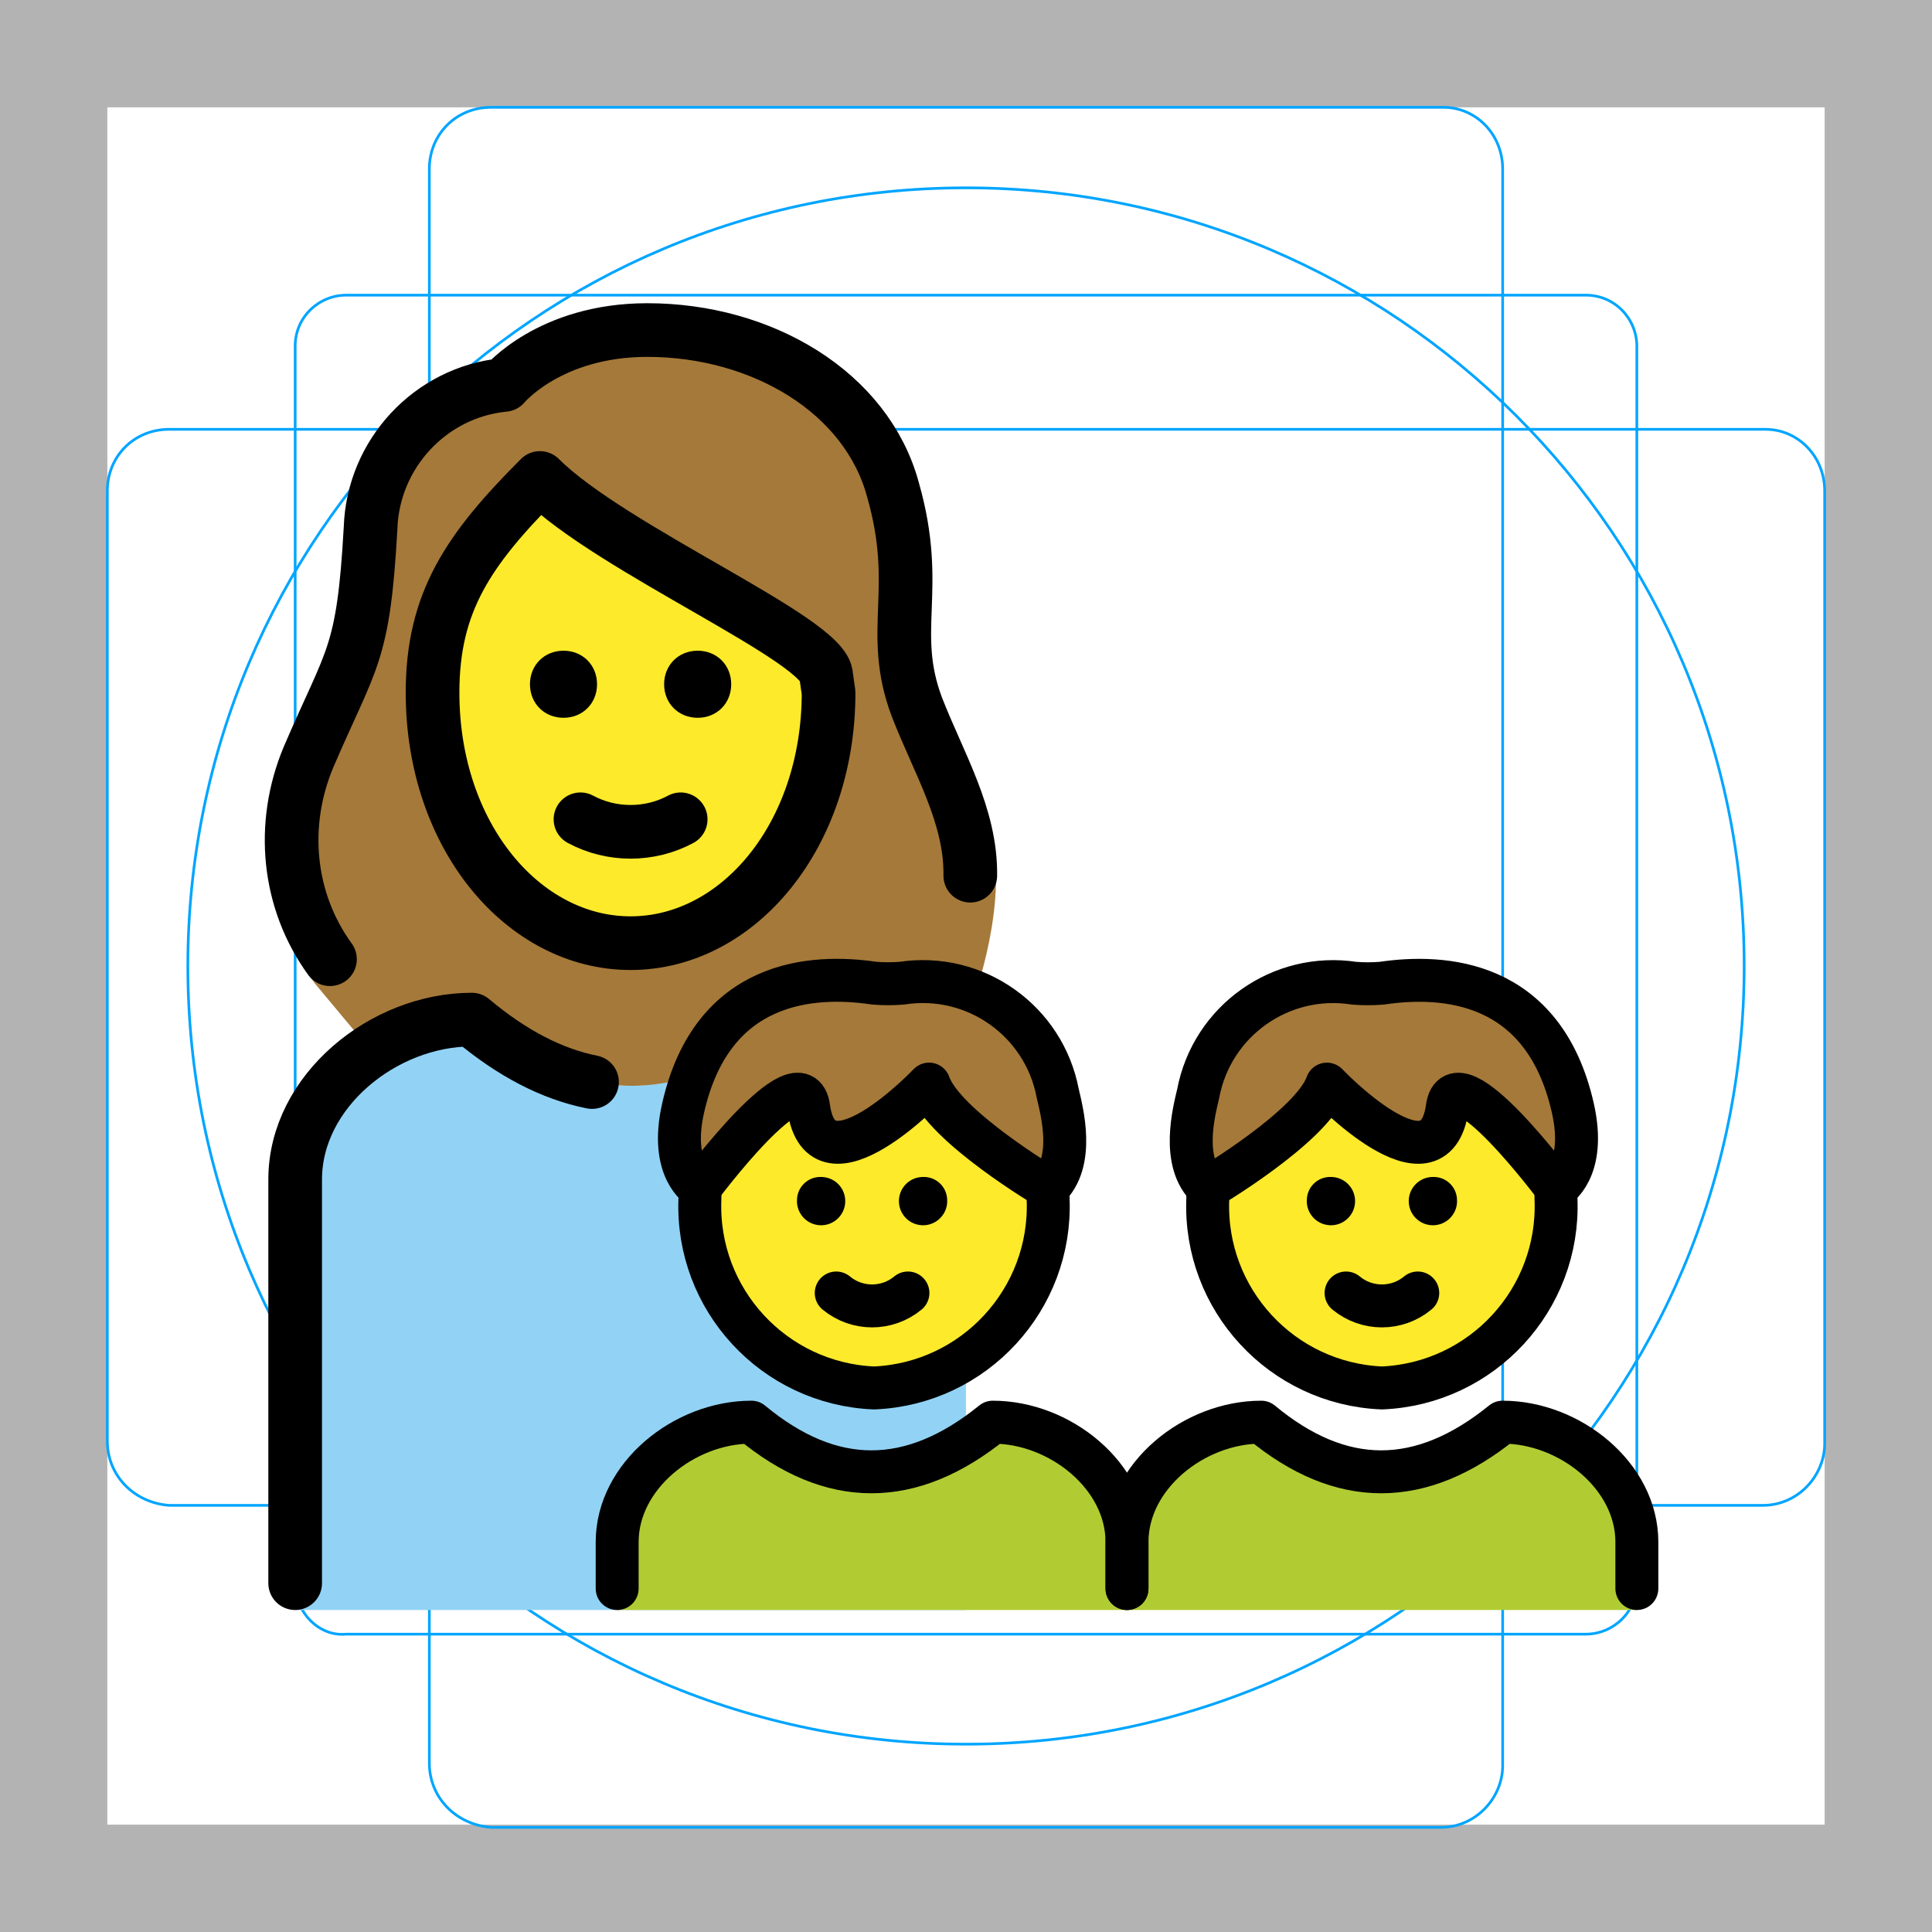
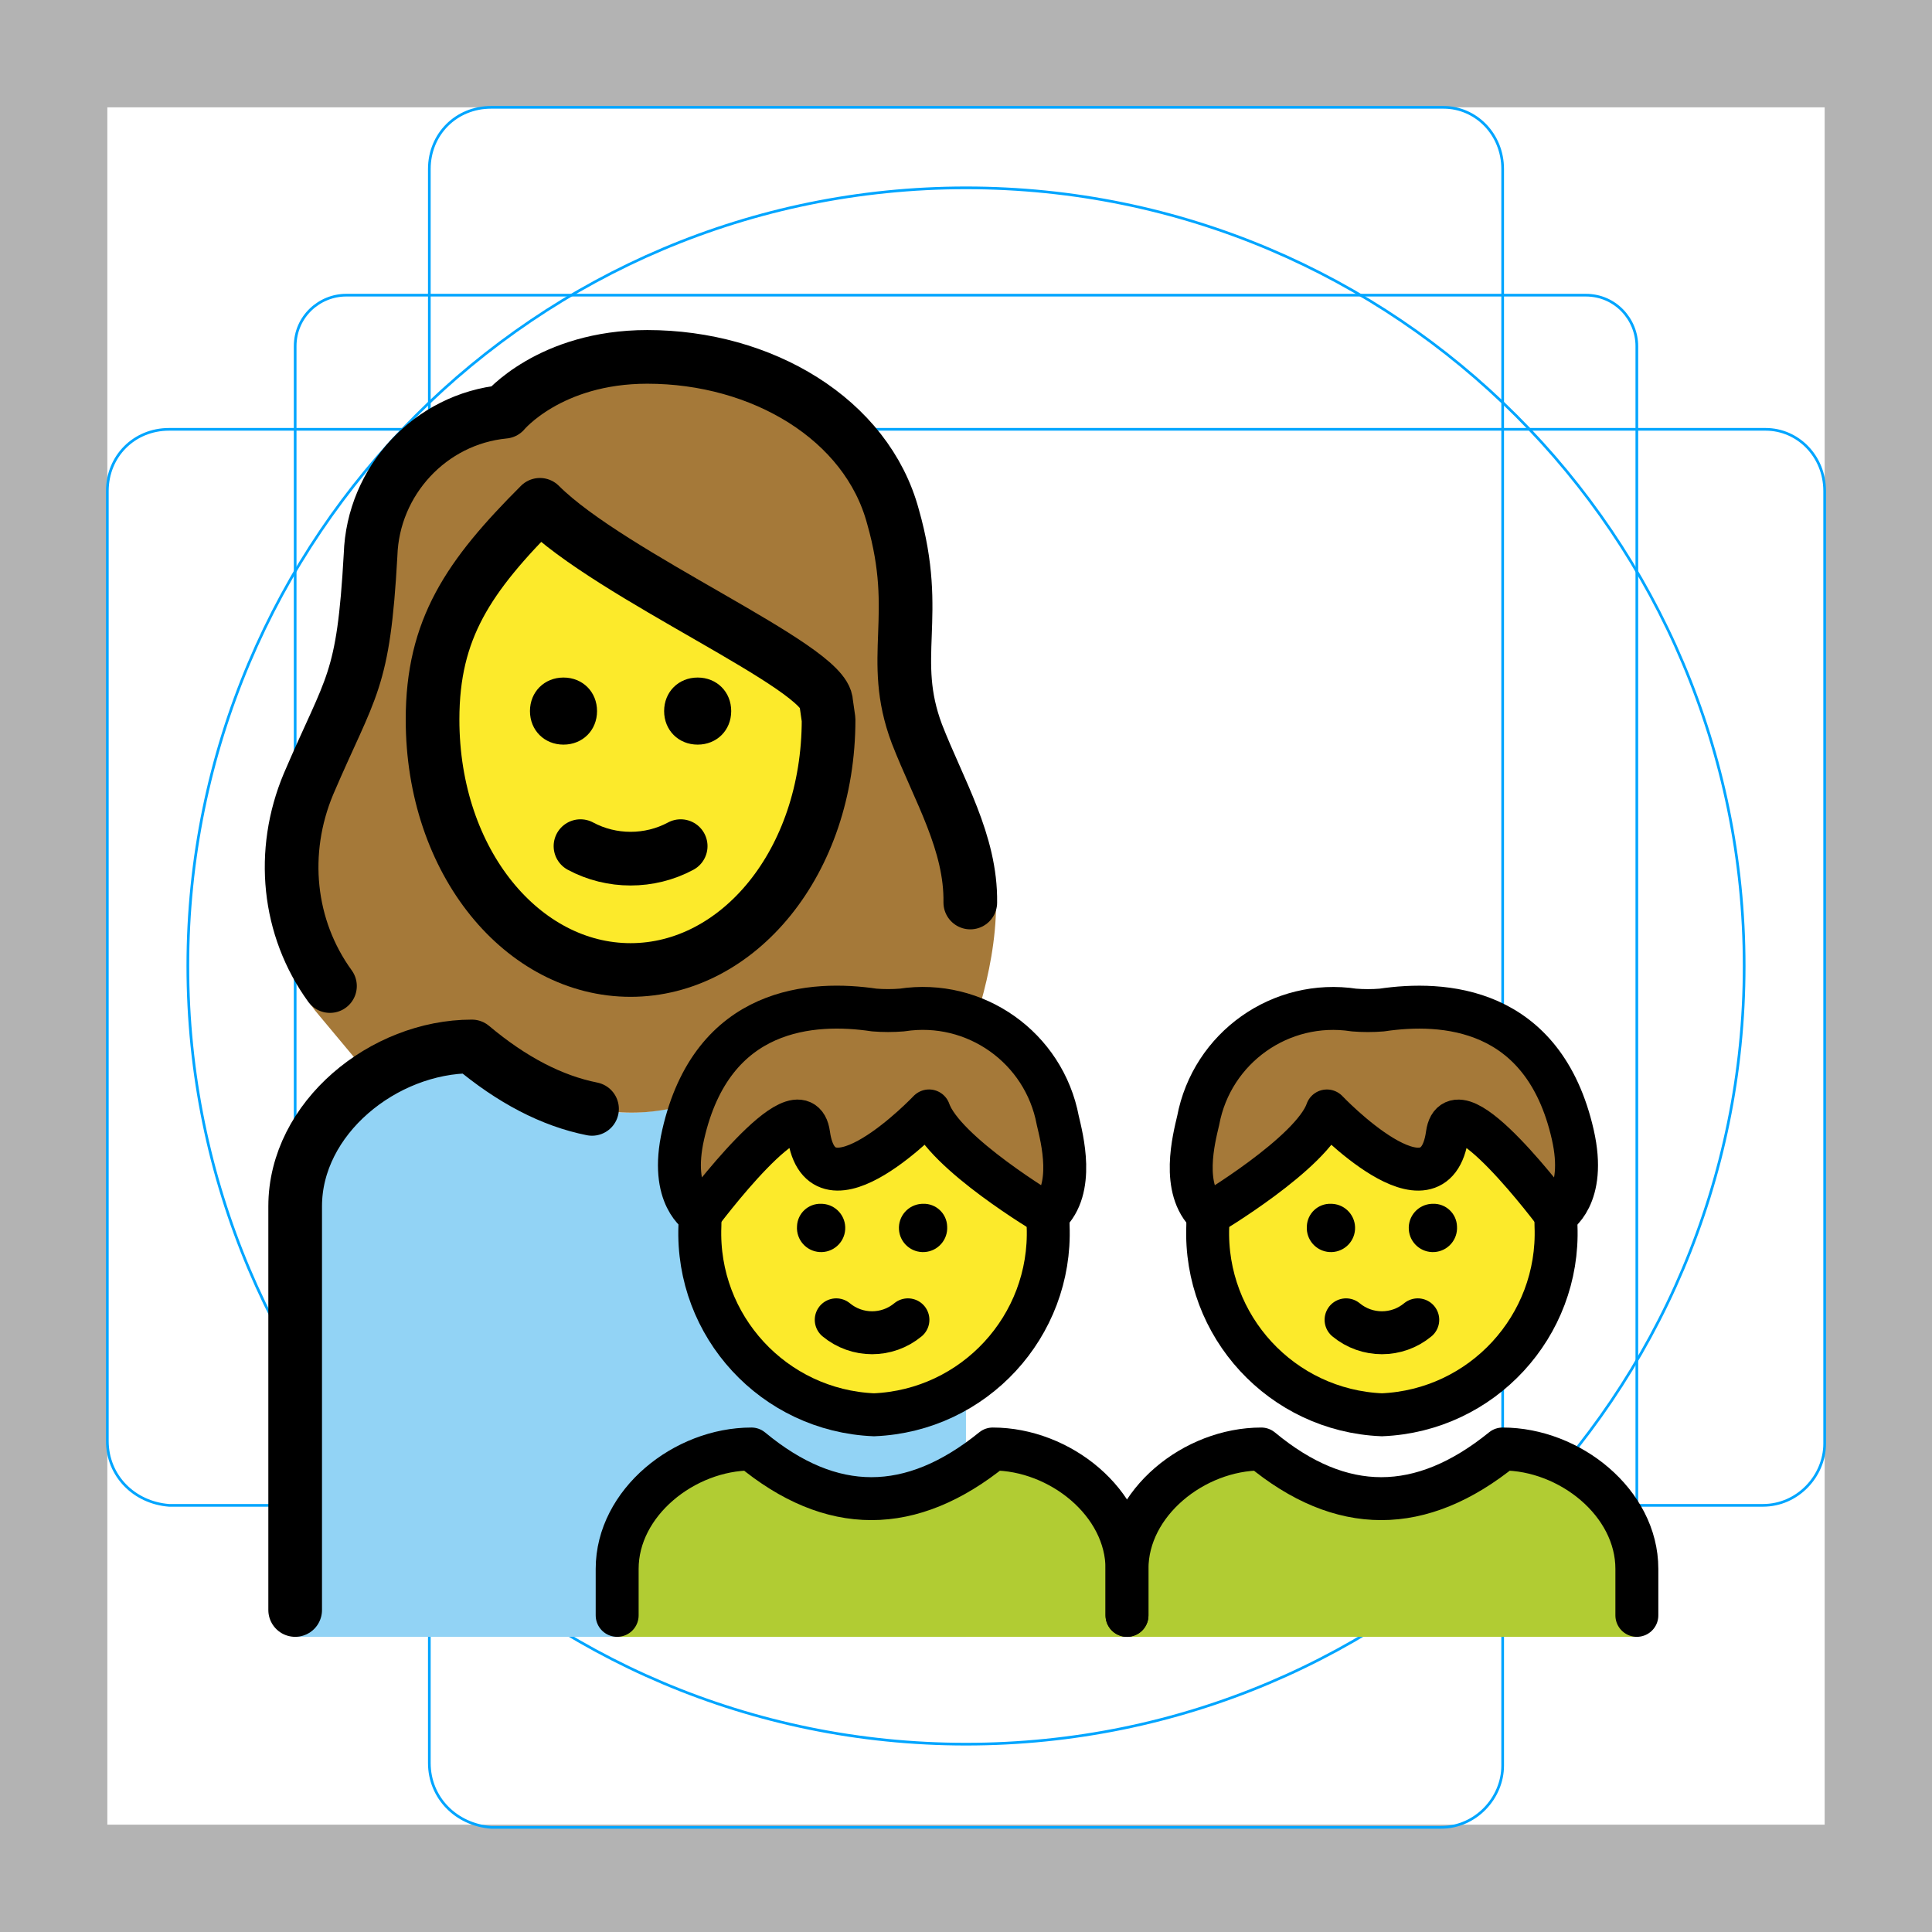
<svg xmlns="http://www.w3.org/2000/svg" id="emoji" x="0" y="0" viewBox="0 0 72 72" version="1.1">
  <g id="grid">
    <path fill="#B3B3B3" d="M68,4v64H4V4H68 M72,0H0v72h72V0z" />
    <path fill="none" stroke="#00A5FF" stroke-miterlimit="10" stroke-width="0.1" d="M12.9,11h46.2c1.1,0,1.9,0.9,1.9,1.9l0,0V59 c0,1.1-0.9,1.9-1.9,1.9H12.9C11.9,61,11,60.1,11,59l0,0V12.9C11,11.8,11.9,11,12.9,11L12.9,11z" />
    <path fill="none" stroke="#00A5FF" stroke-miterlimit="10" stroke-width="0.1" d="M18.3,4h35.5C55,4,56,5,56,6.3v59.5 c0,1.2-1,2.3-2.3,2.3H18.3C17,68,16,67,16,65.7V6.3C16,5,17,4,18.3,4z" />
    <path fill="none" stroke="#00A5FF" stroke-miterlimit="10" stroke-width="0.1" d="M68,18.3v35.5c0,1.2-1,2.3-2.3,2.3H6.3 C5,56,4,55,4,53.7V18.3C4,17,5,16,6.3,16h59.5C67,16,68,17,68,18.3z" />
    <circle cx="36" cy="36" r="29" fill="none" stroke="#00A5FF" stroke-miterlimit="10" stroke-width="0.1" />
  </g>
  <g id="color">
-     <path fill="#92D3F5" d="M36,37.999h-6.584c-4.003,3.289-7.918,3.289-11.833,0c-3.292,0-6.584,2.667-6.584,5.957 V60h25V37.999z" />
-     <path fill="#B1CC33" d="M23,60v-2.533C23,55,25.502,53,28.004,53c2.975,2.467,5.95,2.467,8.993,0 C39.498,53,42,55,42,57.467V60" />
-     <path fill="#B1CC33" d="M42,60v-2.533C42,55,44.502,53,47.004,53c2.975,2.467,5.95,2.467,8.993,0 c2.502,0,5.004,2,5.004,4.467V60" />
+     <path fill="#92D3F5" d="M36,38.999h-6.584c-4.003,3.289-7.918,3.289-11.833,0c-3.292,0-6.584,2.667-6.584,5.957 V61h25V38.999z" />
+     <path fill="#B1CC33" d="M23,61v-2.533C23,56,25.502,54,28.004,54c2.975,2.467,5.95,2.467,8.993,0 C39.498,54,42,56,42,58.467V61" />
+     <path fill="#B1CC33" d="M42,61v-2.533C42,56,44.502,54,47.004,54c2.975,2.467,5.95,2.467,8.993,0 c2.502,0,5.004,2,5.004,4.467V61" />
  </g>
  <g id="hair">
-     <path fill="#A57939" d="M30.136,41.272c0.469,3.363,4.487-0.871,4.487-0.871c0.549,1.574,4.425,3.867,4.425,3.867 c1.032-0.956,0.526-2.853,0.372-3.514c-0.511-2.713-3.079-4.532-5.808-4.114c-0.344,0.028-0.689,0.028-1.032,0 c-2.271-0.337-6.03-0.148-7.12,4.643c-0.532,2.338,0.624,2.984,0.624,2.984S29.848,39.209,30.136,41.272z" />
-     <path fill="#A57939" d="M57.989,44.268c0,0,1.156-0.646,0.624-2.984c-1.09-4.792-4.849-4.98-7.12-4.643 c-0.344,0.028-0.689,0.028-1.032,0c-2.728-0.418-5.297,1.402-5.808,4.114c-0.154,0.661-0.66,2.558,0.372,3.514 c0,0,3.876-2.294,4.425-3.867c0,0,4.018,4.234,4.487,0.871C54.225,39.209,57.989,44.268,57.989,44.268z" />
-     <path fill="#A57939" d="M37.12,32.688c0.021-2.885-2.018-3.94-2.952-6.341c-1.067-2.845,0.178-4.356-0.889-8.09 c-0.978-3.645-4.89-5.957-9.157-5.957c-3.645,0-5.334,2.045-5.334,2.045c-2.756,0.267-4.89,2.578-4.979,5.334 C13.543,24.48,13.098,24.48,11.498,28.214c-1.156,2.756-1.534,6.438,0.422,8.66l1.701,2.037l0.344,0.164 c1.081-0.677,2.349-1.077,3.619-1.077c4.003,3.289,7.918,3.289,11.833,0H36C36,37.999,37.12,35.344,37.12,32.688z" />
+     <path fill="#A57939" d="M30.136,42.272c0.469,3.363,4.487-0.871,4.487-0.871c0.549,1.574,4.425,3.867,4.425,3.867 c1.032-0.956,0.526-2.853,0.372-3.514c-0.511-2.713-3.079-4.532-5.808-4.114c-0.344,0.028-0.689,0.028-1.032,0 c-2.271-0.337-6.03-0.148-7.12,4.643c-0.532,2.338,0.624,2.984,0.624,2.984S29.848,40.209,30.136,42.272z" />
+     <path fill="#A57939" d="M57.989,45.268c0,0,1.156-0.646,0.624-2.984c-1.09-4.792-4.849-4.98-7.12-4.643 c-0.344,0.028-0.689,0.028-1.032,0c-2.728-0.418-5.297,1.402-5.808,4.114c-0.154,0.661-0.66,2.558,0.372,3.514 c0,0,3.876-2.294,4.425-3.867c0,0,4.018,4.234,4.487,0.871C54.225,40.209,57.989,45.268,57.989,45.268z" />
+     <path fill="#A57939" d="M37.12,33.688c0.021-2.885-2.018-3.94-2.952-6.341c-1.067-2.845,0.178-4.356-0.889-8.09 c-0.978-3.645-4.89-5.957-9.157-5.957c-3.645,0-5.334,2.045-5.334,2.045c-2.756,0.267-4.89,2.578-4.979,5.334 C13.543,25.48,13.098,25.48,11.498,29.214c-1.156,2.756-1.534,6.438,0.422,8.66l1.701,2.037l0.344,0.164 c1.081-0.677,2.349-1.077,3.619-1.077c4.003,3.289,7.918,3.289,11.833,0H36C36,38.999,37.12,36.344,37.12,33.688z" />
  </g>
  <g id="skin">
-     <path fill="#FCEA2B" d="M34.623,40.401c0,0-4.018,4.234-4.487,0.871c-0.258-1.846-3.293,2.005-3.928,2.834 c-0.074,0.336-0.123,0.567-0.123,0.589c-0.144,3.731,2.758,6.875,6.489,7.031c3.731-0.156,6.632-3.3,6.489-7.031 c0-0.03-0.059-0.226-0.15-0.509C38.232,43.771,35.111,41.803,34.623,40.401z" />
-     <path fill="#FCEA2B" d="M45.162,44.185c-0.091,0.283-0.15,0.479-0.15,0.509c-0.144,3.731,2.758,6.875,6.489,7.031 c3.731-0.156,6.632-3.3,6.489-7.031c0-0.022-0.049-0.253-0.123-0.589c-0.635-0.829-3.671-4.68-3.928-2.834 c-0.469,3.363-4.487-0.871-4.487-0.871C48.961,41.803,45.84,43.771,45.162,44.185z" />
-     <path fill="#FCEA2B" d="M30.893,25.814l-0.089-0.622c0-1.334-8.002-4.712-10.669-7.379 c-2.667,2.667-4.001,4.623-4.001,8.001c0,5.334,3.378,9.335,7.379,9.335S30.893,31.148,30.893,25.814L30.893,25.814z" />
+     <path fill="#FCEA2B" d="M34.623,41.401c0,0-4.018,4.234-4.487,0.871c-0.258-1.846-3.293,2.005-3.928,2.834 c-0.074,0.336-0.123,0.567-0.123,0.589c-0.144,3.731,2.758,6.875,6.489,7.031c3.731-0.156,6.632-3.3,6.489-7.031 c0-0.03-0.059-0.226-0.15-0.509C38.232,44.771,35.111,42.803,34.623,41.401z" />
+     <path fill="#FCEA2B" d="M45.162,45.185c-0.091,0.283-0.15,0.479-0.15,0.509c-0.144,3.731,2.758,6.875,6.489,7.031 c3.731-0.156,6.632-3.3,6.489-7.031c0-0.022-0.049-0.253-0.123-0.589c-0.635-0.829-3.671-4.68-3.928-2.834 c-0.469,3.363-4.487-0.871-4.487-0.871C48.961,42.803,45.84,44.771,45.162,45.185z" />
+     <path fill="#FCEA2B" d="M30.893,26.814l-0.089-0.622c0-1.334-8.002-4.712-10.669-7.379 c-2.667,2.667-4.001,4.623-4.001,8.001c0,5.334,3.378,9.335,7.379,9.335S30.893,32.148,30.893,26.814L30.893,26.814z" />
  </g>
  <g id="line">
-     <path fill="none" stroke="#000000" stroke-linecap="round" stroke-linejoin="round" stroke-width="1.6" d="M50.164,48.186 c0.775,0.642,1.897,0.642,2.672,0" />
-     <path fill="none" stroke="#000000" stroke-linecap="round" stroke-linejoin="round" stroke-width="1.6" d="M23,59.2v-1.733 C23,55,25.502,53,28.004,53c2.975,2.467,5.95,2.467,8.993,0C39.498,53,42,55,42,57.467V59.2" />
-     <path fill="none" stroke="#000000" stroke-linecap="round" stroke-linejoin="round" stroke-width="1.6" d="M42,59.2v-1.733 C42,55,44.502,53,47.004,53c2.975,2.467,5.95,2.467,8.993,0c2.502,0,5.004,2,5.004,4.467V59.2" />
-     <path d="M35.298,44.702c0.033,0.496-0.342,0.925-0.838,0.958c-0.496,0.033-0.925-0.342-0.958-0.838 c-0.033-0.496,0.342-0.925,0.838-0.958c0.02-0.001,0.04-0.002,0.06-0.002 C34.88,43.846,35.282,44.222,35.298,44.702z" />
-     <path fill="none" stroke="#000000" stroke-linecap="round" stroke-linejoin="round" stroke-width="1.6" d="M31.164,48.186 c0.775,0.642,1.897,0.642,2.672,0" />
-     <path d="M30.6,43.862c0.02,0,0.04,0.001,0.06,0.002c0.496,0.033,0.871,0.462,0.838,0.958 s-0.462,0.871-0.958,0.838c-0.496-0.033-0.871-0.462-0.838-0.958C29.718,44.222,30.12,43.846,30.6,43.862z" />
-     <path d="M54.298,44.702c0.033,0.496-0.342,0.925-0.838,0.958c-0.496,0.033-0.925-0.342-0.958-0.838 s0.342-0.925,0.838-0.958c0.02-0.001,0.04-0.002,0.06-0.002C53.88,43.846,54.282,44.222,54.298,44.702z" />
-     <path d="M49.6,43.862c0.02,0,0.04,0.001,0.06,0.002c0.496,0.033,0.871,0.462,0.838,0.958 s-0.462,0.871-0.958,0.838c-0.496-0.033-0.871-0.462-0.838-0.958C48.719,44.222,49.12,43.846,49.6,43.862z" />
-     <path fill="none" stroke="#000000" stroke-miterlimit="10" stroke-width="1.6" d="M39.049,44.268 c0.008,0.141,0.012,0.283,0.012,0.426c0.144,3.731-2.758,6.875-6.489,7.031c-3.731-0.156-6.632-3.3-6.489-7.031 c0-0.095,0.002-0.19,0.005-0.284" />
-     <path fill="none" stroke="#000000" stroke-linecap="round" stroke-linejoin="round" stroke-width="1.6" d="M30.136,41.272 c0.469,3.363,4.487-0.871,4.487-0.871c0.549,1.574,4.425,3.867,4.425,3.867c1.032-0.956,0.526-2.853,0.372-3.514 c-0.511-2.713-3.079-4.532-5.808-4.114c-0.344,0.028-0.689,0.028-1.032,0c-2.271-0.337-6.03-0.148-7.12,4.643 c-0.532,2.338,0.624,2.984,0.624,2.984S29.848,39.209,30.136,41.272z" />
-     <path fill="none" stroke="#000000" stroke-miterlimit="10" stroke-width="1.6" d="M57.983,44.41 c0.004,0.094,0.005,0.189,0.005,0.284c0.144,3.731-2.758,6.875-6.489,7.031c-3.731-0.156-6.632-3.3-6.489-7.031 c0-0.143,0.004-0.285,0.012-0.426" />
-     <path fill="none" stroke="#000000" stroke-linecap="round" stroke-linejoin="round" stroke-width="1.6" d="M57.989,44.268 c0,0,1.156-0.646,0.624-2.984c-1.09-4.792-4.849-4.98-7.12-4.643c-0.344,0.028-0.689,0.028-1.032,0 c-2.728-0.418-5.297,1.402-5.808,4.114c-0.154,0.661-0.66,2.558,0.372,3.514c0,0,3.876-2.294,4.425-3.867 c0,0,4.018,4.234,4.487,0.871C54.225,39.209,57.989,44.268,57.989,44.268z" />
-     <path fill="none" stroke="#000000" stroke-linecap="round" stroke-linejoin="round" stroke-width="2" d="M12.297,35.747 c-1.572-2.167-1.861-5-0.799-7.533c1.6-3.734,2.045-3.734,2.312-8.535c0.089-2.756,2.223-5.068,4.979-5.334 c0,0,1.689-2.045,5.334-2.045c4.267,0,8.179,2.312,9.157,5.957c1.067,3.734-0.178,5.245,0.889,8.09 c0.819,2.106,2.023,4.058,1.991,6.287" />
-     <path fill="none" stroke="#000000" stroke-linejoin="round" stroke-miterlimit="10" stroke-width="2" d="M30.879,25.814 l-0.089-0.622c0-1.334-8.002-4.712-10.669-7.379c-2.667,2.667-4.001,4.623-4.001,8.001 c0,5.334,3.378,9.335,7.379,9.335S30.879,31.148,30.879,25.814L30.879,25.814z" />
-     <path d="M24.75,25.5c0-0.714,0.536-1.25,1.25-1.25s1.25,0.536,1.25,1.25s-0.536,1.25-1.25,1.25S24.75,26.214,24.75,25.5" />
-     <path d="M19.75,25.5c0-0.714,0.536-1.25,1.25-1.25s1.25,0.536,1.25,1.25s-0.536,1.25-1.25,1.25S19.75,26.214,19.75,25.5" />
-     <path fill="none" stroke="#000000" stroke-linecap="round" stroke-linejoin="round" stroke-width="2" d="M21.633,30.533 c1.156,0.622,2.578,0.622,3.734,0" />
-     <path fill="none" stroke="#000000" stroke-linecap="round" stroke-linejoin="round" stroke-miterlimit="10" stroke-width="2" d="M11,59V43.955c0-3.289,3.292-5.957,6.584-5.957c1.491,1.253,2.983,2.029,4.479,2.327" />
+     <path fill="none" stroke="#000000" stroke-linecap="round" stroke-linejoin="round" stroke-width="1.6" d="M50.164,49.186 c0.775,0.642,1.897,0.642,2.672,0" />
+     <path fill="none" stroke="#000000" stroke-linecap="round" stroke-linejoin="round" stroke-width="1.6" d="M23,60.2v-1.733 C23,56,25.502,54,28.004,54c2.975,2.467,5.95,2.467,8.993,0C39.498,54,42,56,42,58.467V60.2" />
+     <path fill="none" stroke="#000000" stroke-linecap="round" stroke-linejoin="round" stroke-width="1.6" d="M42,60.2v-1.733 C42,56,44.502,54,47.004,54c2.975,2.467,5.95,2.467,8.993,0c2.502,0,5.004,2,5.004,4.467V60.2" />
+     <path d="M35.298,45.702c0.033,0.496-0.342,0.925-0.838,0.958c-0.496,0.033-0.925-0.342-0.958-0.838 s0.342-0.925,0.838-0.958c0.02-0.001,0.04-0.002,0.06-0.002C34.88,44.846,35.282,45.222,35.298,45.702z" />
+     <path fill="none" stroke="#000000" stroke-linecap="round" stroke-linejoin="round" stroke-width="1.6" d="M31.164,49.186 c0.775,0.642,1.897,0.642,2.672,0" />
+     <path d="M30.6,44.862c0.02,0,0.04,0.001,0.06,0.002c0.496,0.033,0.871,0.462,0.838,0.958 s-0.462,0.871-0.958,0.838c-0.496-0.033-0.871-0.462-0.838-0.958C29.718,45.222,30.12,44.846,30.6,44.862z" />
+     <path d="M54.298,45.702c0.033,0.496-0.342,0.925-0.838,0.958c-0.496,0.033-0.925-0.342-0.958-0.838 s0.342-0.925,0.838-0.958c0.02-0.001,0.04-0.002,0.06-0.002C53.88,44.846,54.282,45.222,54.298,45.702z" />
+     <path d="M49.6,44.862c0.02,0,0.04,0.001,0.06,0.002c0.496,0.033,0.871,0.462,0.838,0.958 s-0.462,0.871-0.958,0.838c-0.496-0.033-0.871-0.462-0.838-0.958C48.719,45.222,49.12,44.846,49.6,44.862z" />
+     <path fill="none" stroke="#000000" stroke-miterlimit="10" stroke-width="1.6" d="M39.049,45.268 c0.008,0.141,0.012,0.283,0.012,0.426c0.144,3.731-2.758,6.875-6.489,7.031c-3.731-0.156-6.632-3.3-6.489-7.031 c0-0.095,0.002-0.19,0.005-0.284" />
+     <path fill="none" stroke="#000000" stroke-linecap="round" stroke-linejoin="round" stroke-width="1.6" d="M30.136,42.272 c0.469,3.363,4.487-0.871,4.487-0.871c0.549,1.574,4.425,3.867,4.425,3.867c1.032-0.956,0.526-2.853,0.372-3.514 c-0.511-2.713-3.079-4.532-5.808-4.114c-0.344,0.028-0.689,0.028-1.032,0c-2.271-0.337-6.03-0.148-7.12,4.643 c-0.532,2.338,0.624,2.984,0.624,2.984S29.848,40.209,30.136,42.272z" />
+     <path fill="none" stroke="#000000" stroke-miterlimit="10" stroke-width="1.6" d="M57.983,45.41 c0.004,0.094,0.005,0.189,0.005,0.284c0.144,3.731-2.758,6.875-6.489,7.031c-3.731-0.156-6.632-3.3-6.489-7.031 c0-0.143,0.004-0.285,0.012-0.426" />
+     <path fill="none" stroke="#000000" stroke-linecap="round" stroke-linejoin="round" stroke-width="1.6" d="M57.989,45.268 c0,0,1.156-0.646,0.624-2.984c-1.09-4.792-4.849-4.98-7.12-4.643c-0.344,0.028-0.689,0.028-1.032,0 c-2.728-0.418-5.297,1.402-5.808,4.114c-0.154,0.661-0.66,2.558,0.372,3.514c0,0,3.876-2.294,4.425-3.867 c0,0,4.018,4.234,4.487,0.871C54.225,40.209,57.989,45.268,57.989,45.268z" />
+     <path fill="none" stroke="#000000" stroke-linecap="round" stroke-linejoin="round" stroke-width="2" d="M12.297,36.747 c-1.572-2.167-1.861-5-0.799-7.533c1.6-3.734,2.045-3.734,2.312-8.535c0.089-2.756,2.223-5.068,4.979-5.334 c0,0,1.689-2.045,5.334-2.045c4.267,0,8.179,2.312,9.157,5.957c1.067,3.734-0.178,5.245,0.889,8.09 c0.819,2.106,2.023,4.058,1.991,6.287" />
+     <path fill="none" stroke="#000000" stroke-linejoin="round" stroke-miterlimit="10" stroke-width="2" d="M30.879,26.814 l-0.089-0.622c0-1.334-8.002-4.712-10.669-7.379c-2.667,2.667-4.001,4.623-4.001,8.001 c0,5.334,3.378,9.335,7.379,9.335S30.879,32.148,30.879,26.814L30.879,26.814z" />
+     <path d="M24.75,26.5c0-0.714,0.536-1.25,1.25-1.25s1.25,0.536,1.25,1.25s-0.536,1.25-1.25,1.25S24.75,27.214,24.75,26.5" />
+     <path d="M19.75,26.5c0-0.714,0.536-1.25,1.25-1.25s1.25,0.536,1.25,1.25s-0.536,1.25-1.25,1.25S19.75,27.214,19.75,26.5" />
+     <path fill="none" stroke="#000000" stroke-linecap="round" stroke-linejoin="round" stroke-width="2" d="M21.633,31.533 c1.156,0.622,2.578,0.622,3.734,0" />
+     <path fill="none" stroke="#000000" stroke-linecap="round" stroke-linejoin="round" stroke-miterlimit="10" stroke-width="2" d="M11,60V44.955c0-3.289,3.292-5.957,6.584-5.957c1.491,1.253,2.983,2.029,4.479,2.327" />
  </g>
</svg>
